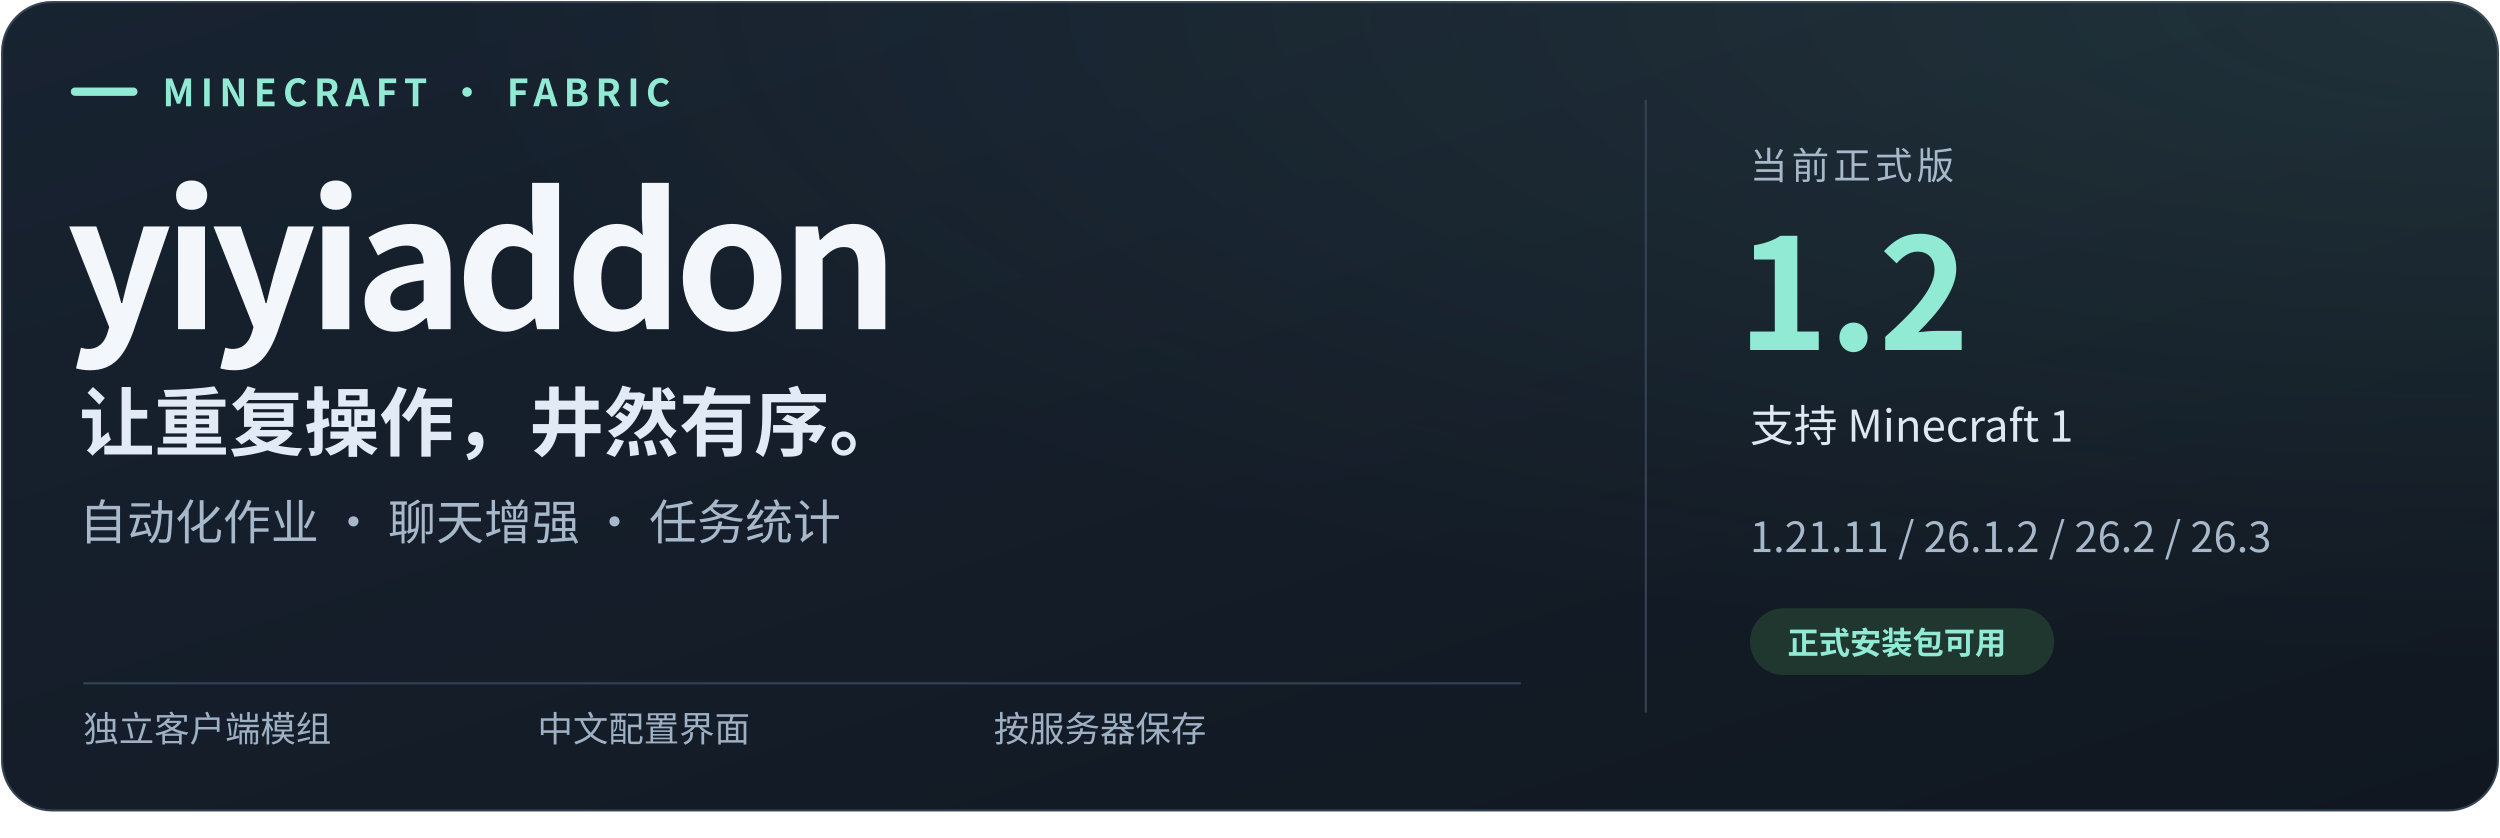
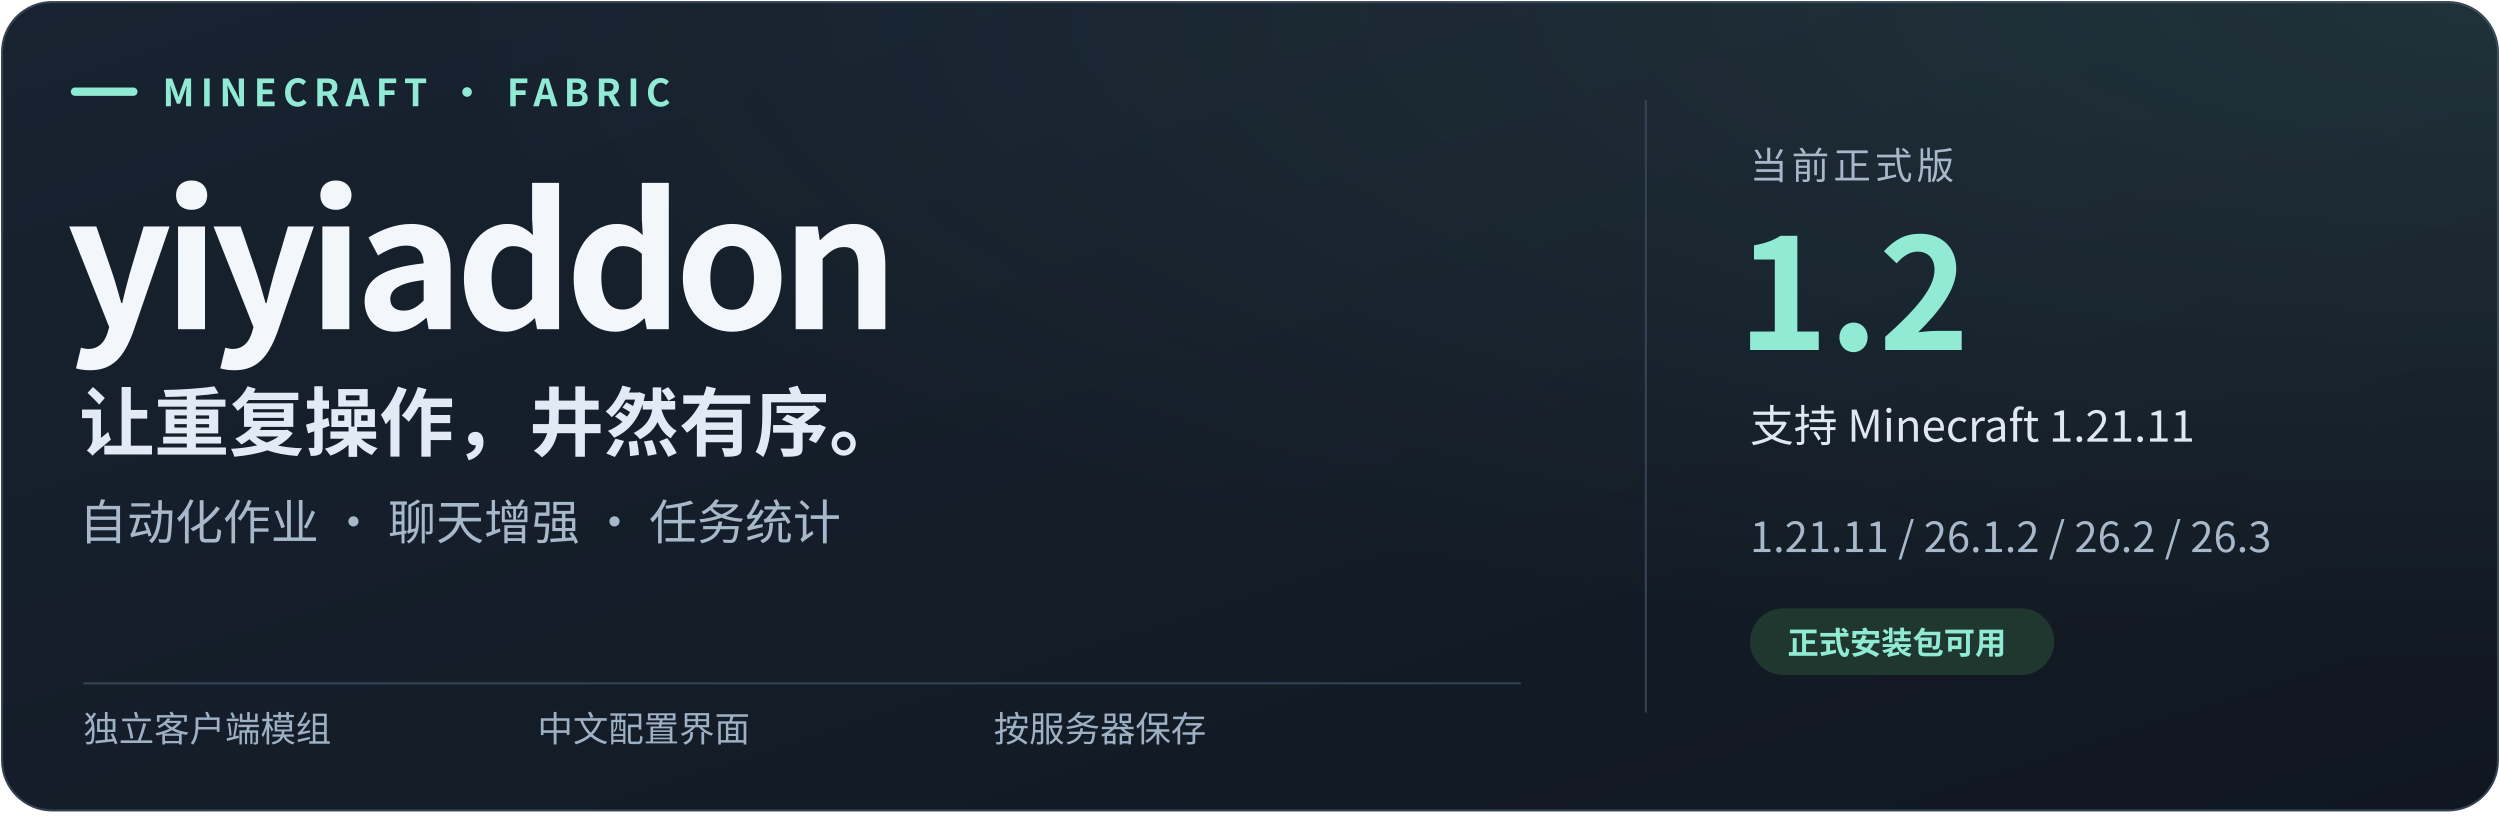
<svg xmlns="http://www.w3.org/2000/svg" width="1200" height="402" viewBox="0 0 1200 402" role="img" aria-label="yiyiaddon 1.2 · 独立 Fabric 客户端模组 · Minecraft 1.21.11 / 26.1.2 / 26.2 / 26.3">
  <defs>
    <linearGradient id="bg" x1="0" y1="0" x2="1" y2="1">
      <stop stop-color="#182331" />
      <stop offset="1" stop-color="#101720" />
    </linearGradient>
    <radialGradient id="glow" cx="100%" cy="0%" r="110%">
      <stop stop-color="#91ebd4" stop-opacity=".10" />
      <stop offset=".75" stop-color="#91ebd4" stop-opacity="0" />
    </radialGradient>
    <clipPath id="round">
      <rect x="1" y="1" width="1198" height="388" rx="24" />
    </clipPath>
  </defs>
  <g font-family="Segoe UI, Microsoft YaHei, Noto Sans CJK SC, PingFang SC, Arial, sans-serif">
    <rect x="1" y="1" width="1198" height="388" rx="24" fill="url(#bg)" stroke="#344253" />
    <rect x="1" y="1" width="1198" height="388" rx="24" fill="url(#glow)" />
    <path d="M36 44h28" stroke="#91ebd4" stroke-width="4" stroke-linecap="round" />
    <text x="78" y="51" font-size="18" fill="#91ebd4" font-weight="600" letter-spacing="3">MINECRAFT · FABRIC</text>
    <text x="32" y="158" font-size="88" fill="#f3f7fc" font-weight="700" letter-spacing="-4">yiyiaddon</text>
    <text x="38" y="216" font-size="36" fill="#e2eaf5" font-weight="600">让重复操作，井然有序。</text>
    <text x="38" y="259" font-size="23" fill="#a7b8ca" font-weight="400">自动化作业 · 聊天增强 · 任务统计</text>
    <path d="M790 48v294" stroke="#344253" />
    <text x="840" y="86" font-size="18" fill="#a7b8ca" font-weight="500" letter-spacing="2">当前正式版</text>
    <text x="834" y="168" font-size="74" fill="#91ebd4" font-weight="650" id="release-version">1.2</text>
-     <text x="840" y="212" font-size="21" fill="#dfe7f2" font-weight="500" id="release-title">支持 Minecraft 1</text>
+     <text x="840" y="212" font-size="21" fill="#dfe7f2" font-weight="500" id="release-title">支持 Minecraft 1.21.11</text>
    <text x="840" y="265" font-size="20" fill="#a7b8ca" font-weight="400" id="supported-games">1.21.11 / 26.1.2 / 26.2 / 26.3</text>
    <rect x="840" y="292" width="146" height="32" rx="16" fill="#20372f" />
    <text x="858" y="314" font-size="15" fill="#91ebd4" font-weight="600">正式安装包可用</text>
    <path d="M40 328h690" stroke="#334355" />
    <text x="40" y="356" font-size="17" fill="#9eb0c4" font-weight="500">独立客户端模组</text>
    <text x="258" y="356" font-size="17" fill="#9eb0c4" font-weight="500">中文配置界面</text>
    <text x="477" y="356" font-size="17" fill="#9eb0c4" font-weight="500">按服务器保存</text>
  </g>
</svg>
